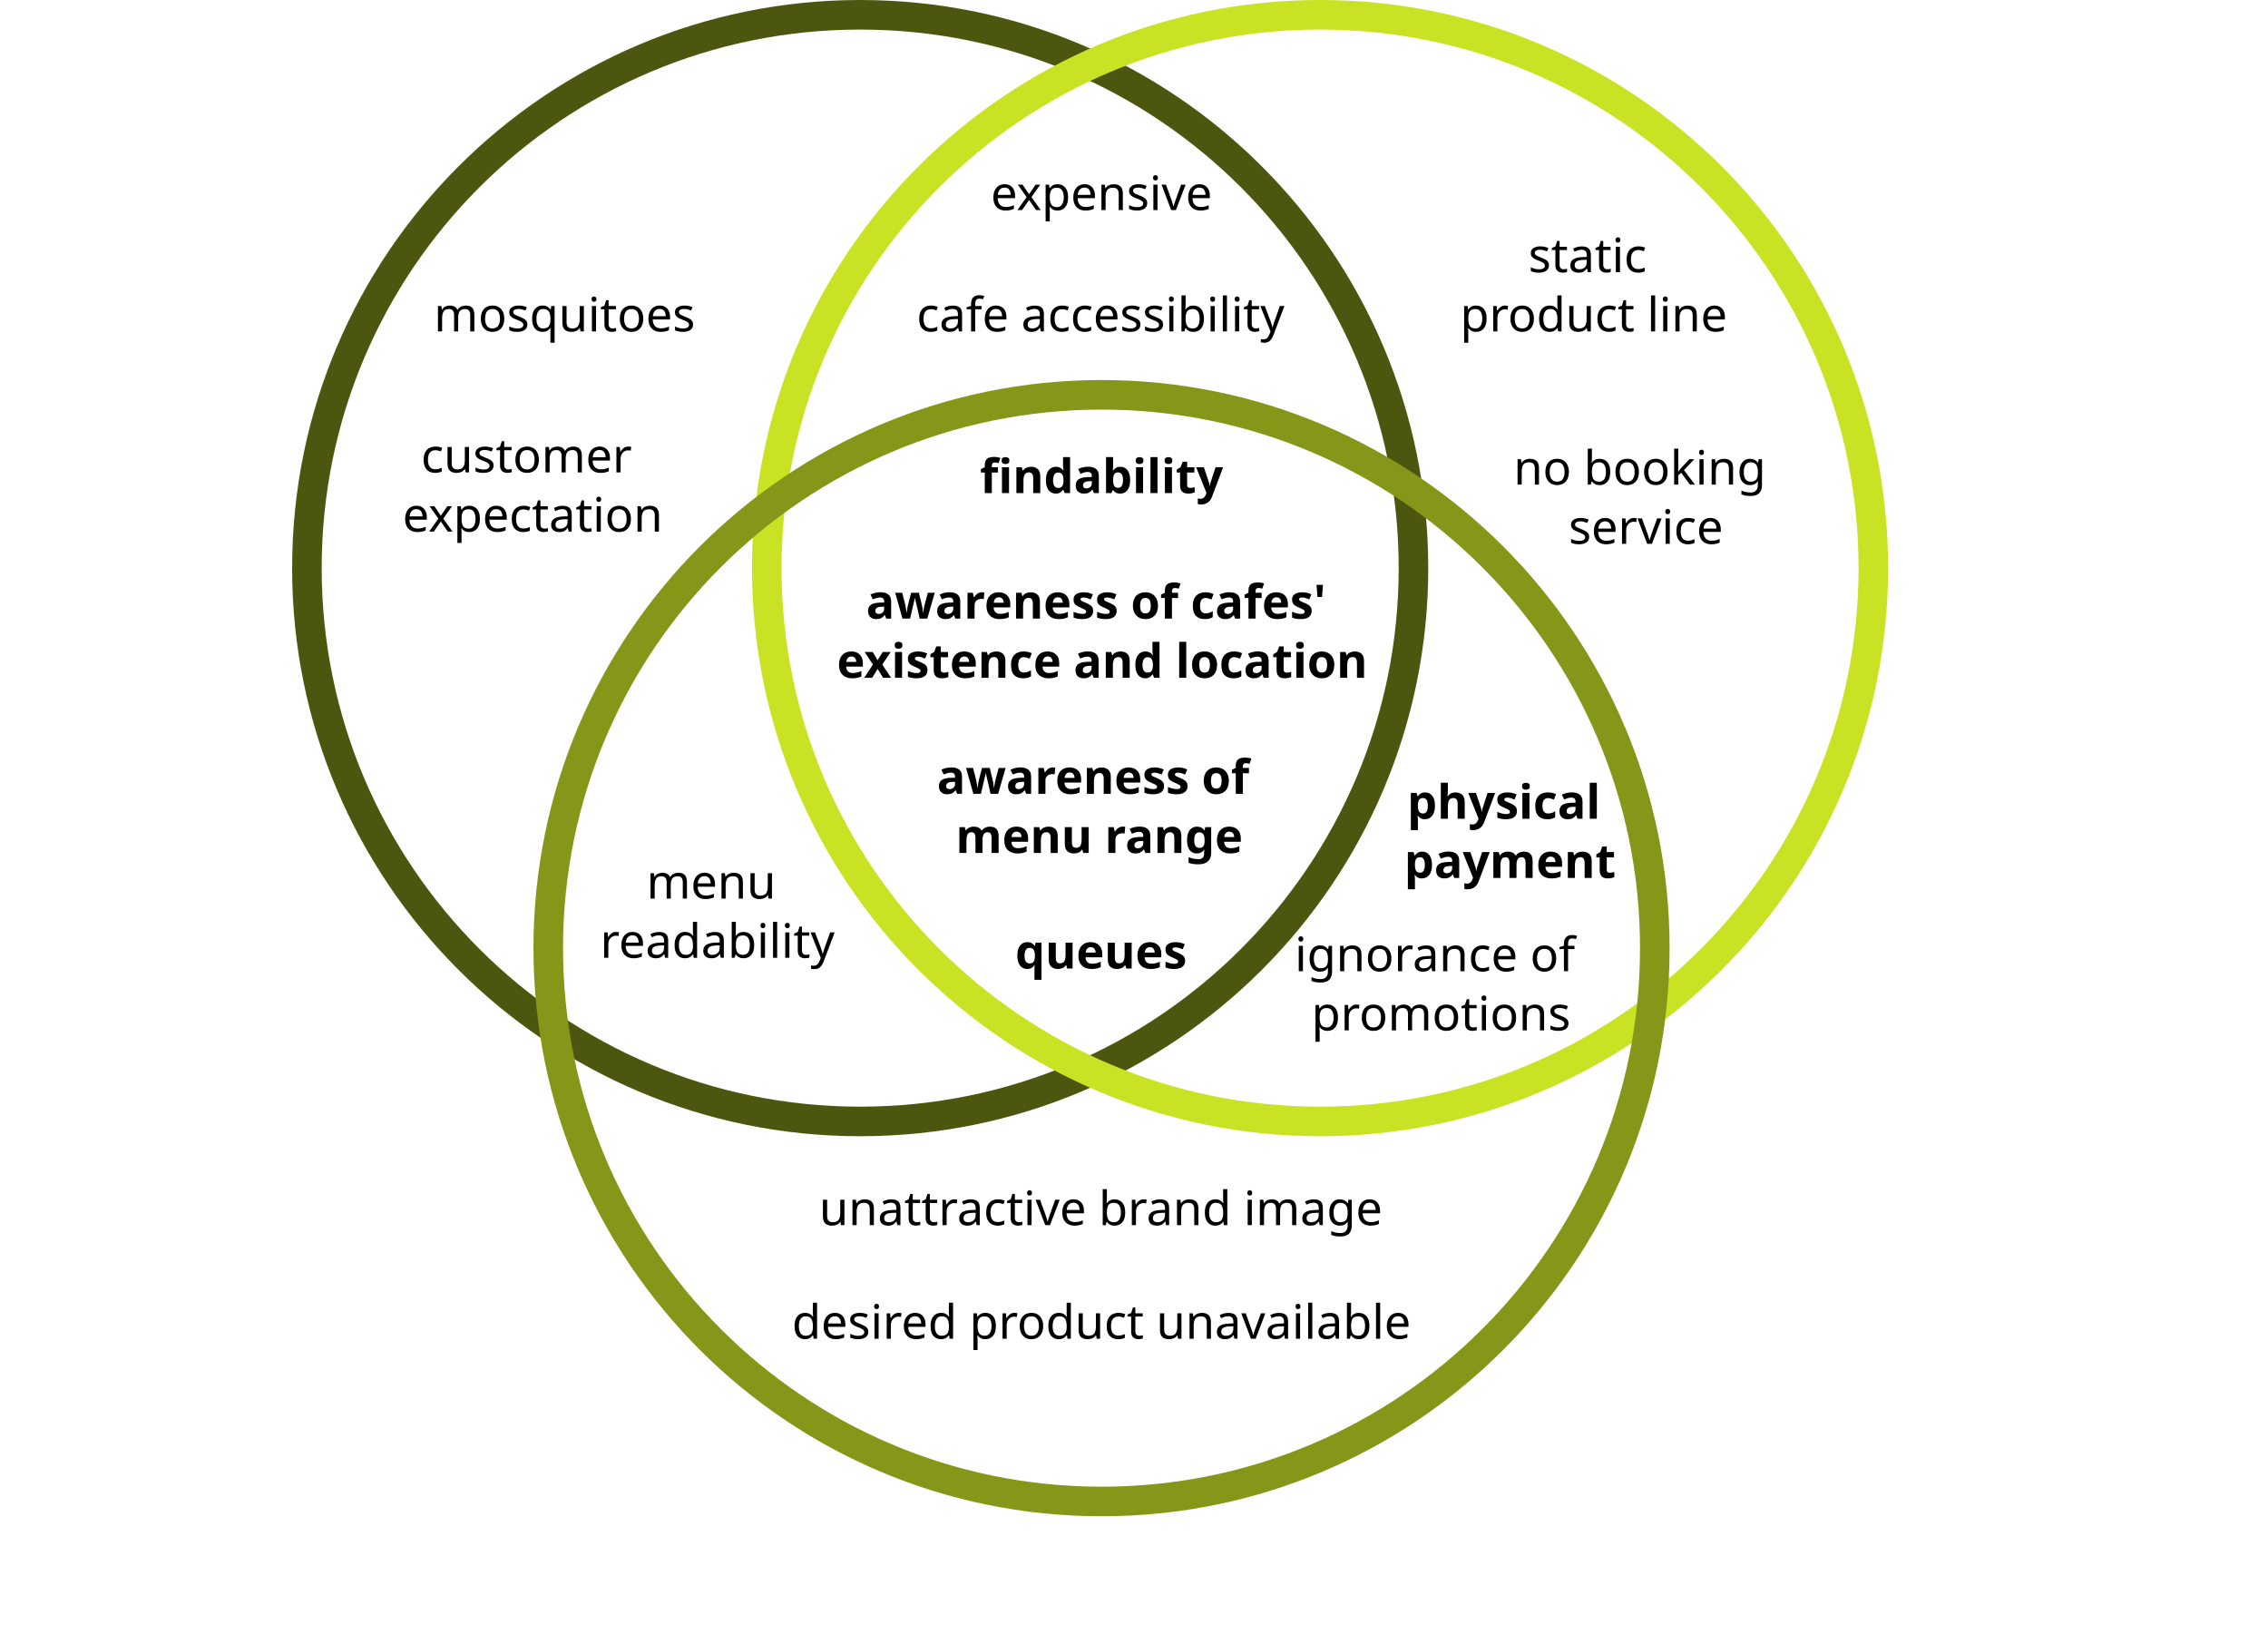
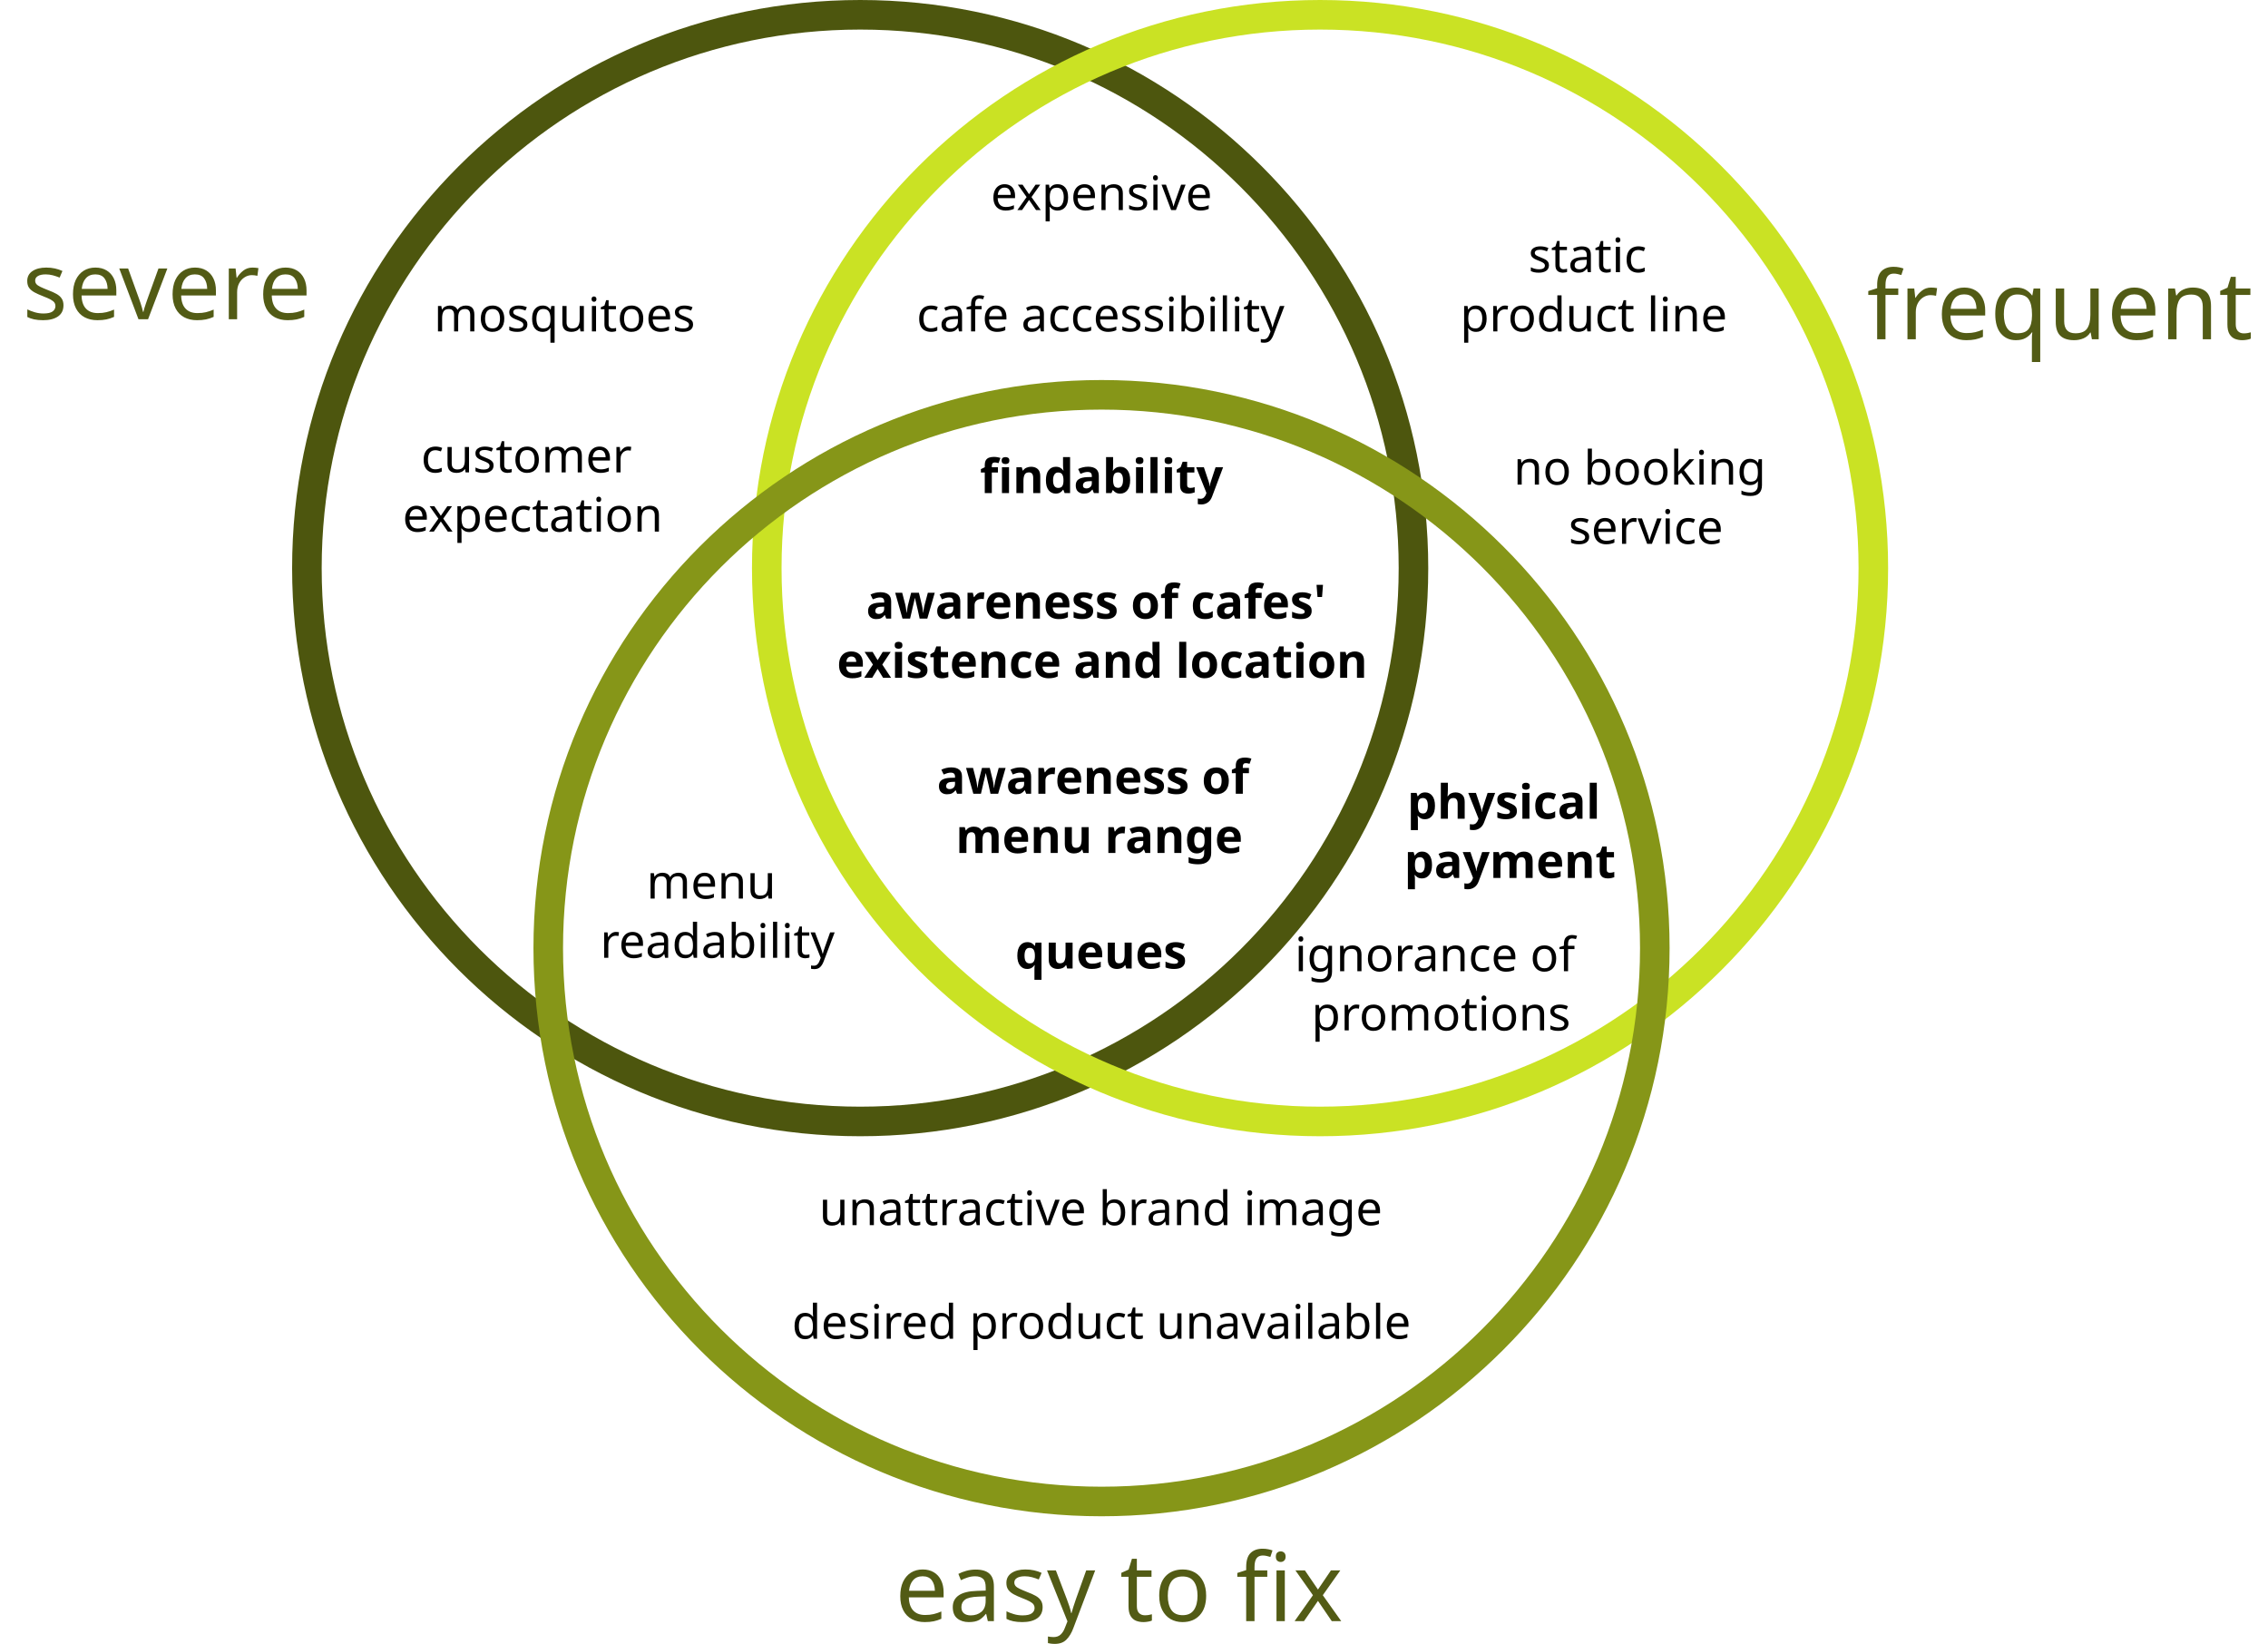
- <svg xmlns="http://www.w3.org/2000/svg" viewBox="0 0 718.648 520.593" stroke-miterlimit="10" width="718.648" height="520.593" fill="none" stroke-linecap="square">
-   <flowRoot xml:space="preserve" style="line-height:125%;-inkscape-font-specification:'Fira Sans, Normal';text-align:start" transform="translate(-127.334 -.204)" font-style="normal" font-variant="normal" font-weight="400" font-stretch="normal" font-size="30" font-family="Fira Sans" letter-spacing="0" word-spacing="0" writing-mode="lr-tb" text-anchor="start" fill="#000" fill-opacity="1" stroke="#4d560e" stroke-width="1" stroke-linecap="butt" stroke-linejoin="miter" stroke-opacity="1">
-     <flowRegion>
-       <path style="line-height:125%;-inkscape-font-specification:'Fira Sans, Normal';text-align:start" d="M127.083 76.382h156.5v52.951h-156.5z" />
+ <svg xmlns="http://www.w3.org/2000/svg" viewBox="0 0 718.648 520.593" stroke-miterlimit="10" width="718.648" height="520.593" fill="none" stroke-linecap="square" id="svg4498" version="1.1">
+   <defs id="defs4606" />
+   <g style="fill:none;stroke-width:9.37" transform="translate(-163.812,-14.193)" id="g4516">
+     <circle style="stroke:#4d560e" cx="436.373" cy="194.193" r="175.315" id="circle4518" />
+     <circle style="stroke:#cae224" cx="582.088" cy="194.193" r="175.315" id="circle4520" />
+     <circle style="stroke:#869618" cx="512.846" cy="314.599" r="175.315" id="circle4522" />
+   </g>
+   <text id="text4526" font-size="15" font-weight="400" y="307.713" x="456.611" style="font-weight:400;font-size:15px;line-height:125%;font-family:'Fira Sans';-inkscape-font-specification:'Fira Sans, Normal';text-align:center;letter-spacing:0;word-spacing:0;text-anchor:middle;fill:#000000;stroke-linecap:butt">
+     <tspan id="tspan4528" y="307.713" x="456.611">ignorance of</tspan>
+     <tspan id="tspan4530" y="326.463" x="456.611">promotions</tspan>
+   </text>
+   <text id="text4532" font-size="15" font-weight="400" y="104.994" x="178.888" style="font-weight:400;font-size:15px;line-height:125%;font-family:'Fira Sans';-inkscape-font-specification:'Fira Sans, Normal';text-align:center;letter-spacing:0;word-spacing:0;text-anchor:middle;fill:#000000;stroke-linecap:butt">
+     <tspan id="tspan4534" y="104.994" x="178.888">mosquitoes</tspan>
+   </text>
+   <text id="text4536" font-size="15" font-weight="400" y="149.676" x="168.777" style="font-weight:400;font-size:15px;line-height:125%;font-family:'Fira Sans';-inkscape-font-specification:'Fira Sans, Normal';text-align:center;letter-spacing:0;word-spacing:0;text-anchor:middle;fill:#000000;stroke-linecap:butt">
+     <tspan id="tspan4538" y="149.676" x="168.777">customer</tspan>
+     <tspan id="tspan4540" y="168.426" x="168.777">expectation</tspan>
+   </text>
+   <text id="text4542" font-size="15" font-weight="400" y="66.552" x="349.039" style="font-weight:400;font-size:15px;line-height:125%;font-family:'Fira Sans';-inkscape-font-specification:'Fira Sans, Normal';text-align:center;letter-spacing:0;word-spacing:0;text-anchor:middle;fill:#000000;stroke-linecap:butt">
+     <tspan id="tspan4544" y="66.552" x="349.039">expensive</tspan>
+   </text>
+   <text id="text4546" font-size="15" font-weight="400" y="104.994" x="348.712" style="font-weight:400;font-size:15px;line-height:125%;font-family:'Fira Sans';-inkscape-font-specification:'Fira Sans, Normal';text-align:center;letter-spacing:0;word-spacing:0;text-anchor:middle;fill:#000000;stroke-linecap:butt">
+     <tspan id="tspan4548" y="104.994" x="348.712">cafe accessibility</tspan>
+   </text>
+   <text id="text4550" font-size="15" font-weight="700" y="156.231" x="349.035" style="font-weight:700;font-size:15px;line-height:125%;font-family:'Fira Sans';-inkscape-font-specification:'Fira Sans, Bold';text-align:center;letter-spacing:0;word-spacing:0;text-anchor:middle;fill:#000000;stroke-linecap:butt">
+     <tspan id="tspan4552" y="156.231" x="349.035">findability</tspan>
+   </text>
+   <text id="text4554" font-size="15" font-weight="700" y="195.997" x="349.26" style="font-weight:700;font-size:15px;line-height:125%;font-family:'Fira Sans';-inkscape-font-specification:'Fira Sans, Bold';text-align:center;letter-spacing:0;word-spacing:0;text-anchor:middle;fill:#000000;stroke-linecap:butt">
+     <tspan id="tspan4556" y="195.997" x="349.26">awareness of cafes'</tspan>
+     <tspan id="tspan4558" y="214.747" x="349.26">existence and location</tspan>
+   </text>
+   <text id="text4560" font-size="15" font-weight="700" y="251.498" x="348.318" style="font-weight:700;font-size:15px;line-height:125%;font-family:'Fira Sans';-inkscape-font-specification:'Fira Sans, Bold';text-align:center;letter-spacing:0;word-spacing:0;text-anchor:middle;fill:#000000;stroke-linecap:butt">
+     <tspan id="tspan4562" y="251.498" x="348.318">awareness of</tspan>
+     <tspan id="tspan4564" y="270.248" x="348.318">menu range</tspan>
+   </text>
+   <text id="text4566" font-size="15" font-weight="700" y="306.849" x="348.881" style="font-weight:700;font-size:15px;line-height:125%;font-family:'Fira Sans';-inkscape-font-specification:'Fira Sans, Bold';text-align:center;letter-spacing:0;word-spacing:0;text-anchor:middle;fill:#000000;stroke-linecap:butt">
+     <tspan id="tspan4568" y="306.849" x="348.881">queues</tspan>
+   </text>
+   <text id="text4570" font-size="15" font-weight="700" y="259.407" x="478.461" style="font-weight:700;font-size:15px;line-height:125%;font-family:'Fira Sans';-inkscape-font-specification:'Fira Sans, Bold';text-align:center;letter-spacing:0;word-spacing:0;text-anchor:middle;fill:#000000;stroke-linecap:butt">
+     <tspan id="tspan4572" y="259.407" x="478.461">physical</tspan>
+     <tspan id="tspan4574" y="278.157" x="478.461">payment</tspan>
+   </text>
+   <text id="text4576" font-size="15" font-weight="400" y="153.546" x="521.531" style="font-weight:400;font-size:15px;line-height:125%;font-family:'Fira Sans';-inkscape-font-specification:'Fira Sans, Normal';text-align:center;letter-spacing:0;word-spacing:0;text-anchor:middle;fill:#000000;stroke-linecap:butt">
+     <tspan id="tspan4578" y="153.546" x="521.531">no booking</tspan>
+     <tspan id="tspan4580" y="172.296" x="521.531">service</tspan>
+   </text>
+   <text id="text4582" font-size="15" font-weight="400" y="388.171" x="348.812" style="font-weight:400;font-size:15px;line-height:125%;font-family:'Fira Sans';-inkscape-font-specification:'Fira Sans, Normal';text-align:center;letter-spacing:0;word-spacing:0;text-anchor:middle;fill:#000000;stroke-linecap:butt">
+     <tspan id="tspan4584" y="388.171" x="348.812">unattractive brand image</tspan>
+   </text>
+   <text id="text4586" font-size="15" font-weight="400" y="424.148" x="349.005" style="font-weight:400;font-size:15px;line-height:125%;font-family:'Fira Sans';-inkscape-font-specification:'Fira Sans, Normal';text-align:center;letter-spacing:0;word-spacing:0;text-anchor:middle;fill:#000000;stroke-linecap:butt">
+     <tspan id="tspan4588" y="424.148" x="349.005">desired product unavailable</tspan>
+   </text>
+   <text id="text4590" font-size="15" font-weight="400" y="284.705" x="227.316" style="font-weight:400;font-size:15px;line-height:125%;font-family:'Fira Sans';-inkscape-font-specification:'Fira Sans, Normal';text-align:center;letter-spacing:0;word-spacing:0;text-anchor:middle;fill:#000000;stroke-linecap:butt">
+     <tspan id="tspan4592" y="284.705" x="227.316">menu</tspan>
+     <tspan id="tspan4594" y="303.455" x="227.316">readability</tspan>
+   </text>
+   <text id="text4596" font-size="15" font-weight="400" y="86.244" x="504.991" style="font-style:normal;font-variant:normal;font-weight:normal;font-stretch:normal;font-size:15px;line-height:125%;font-family:'Fira Sans';-inkscape-font-specification:'Fira Sans, Normal';text-align:center;letter-spacing:0;word-spacing:0;writing-mode:lr;text-anchor:middle;fill:#000000;stroke-linecap:butt;">
+     <tspan id="tspan4598" y="86.244" x="504.991" style="font-style:normal;font-variant:normal;font-weight:normal;font-stretch:normal;font-size:15px;line-height:125%;font-family:'Fira Sans';-inkscape-font-specification:'Fira Sans, Normal';text-align:center;writing-mode:lr;text-anchor:middle;">static</tspan>
+     <tspan id="tspan4600" y="104.994" x="504.991" style="font-style:normal;font-variant:normal;font-weight:normal;font-stretch:normal;font-size:15px;line-height:125%;font-family:'Fira Sans';-inkscape-font-specification:'Fira Sans, Normal';text-align:center;writing-mode:lr;text-anchor:middle;">product line</tspan>
+   </text>
+   <text id="text4602" font-size="40" font-weight="400" y="84.428" x="463.927" style="font-weight:400;font-size:40px;line-height:125%;font-family:sans-serif;letter-spacing:0;word-spacing:0;fill:#000000;stroke-linecap:butt" />
+   <flowRoot xml:space="preserve" id="flowRoot4813" style="fill:black;stroke:none;stroke-opacity:1;stroke-width:1px;stroke-linejoin:miter;stroke-linecap:butt;fill-opacity:1;font-family:Roboto;font-style:normal;font-weight:normal;font-size:25px;line-height:125%;letter-spacing:0px;word-spacing:0px;text-anchor:start;text-align:start;writing-mode:lr;-inkscape-font-specification:'Roboto, Normal';font-stretch:normal;font-variant:normal">
+     <flowRegion id="flowRegion4815">
+       <rect id="rect4817" width="126.769" height="55.079" x="53.33" y="18.763" />
    </flowRegion>
-     <flowPara>severe</flowPara>
+     <flowPara id="flowPara4819" />
  </flowRoot>
-   <flowRoot xml:space="preserve" style="line-height:125%;-inkscape-font-specification:'Fira Sans, Normal';text-align:start" transform="translate(58.076 67.019)" font-style="normal" font-variant="normal" font-weight="400" font-stretch="normal" font-size="30" font-family="Fira Sans" letter-spacing="0" word-spacing="0" writing-mode="lr-tb" text-anchor="start" fill="#cae224" fill-opacity="1" stroke="none" stroke-width="1" stroke-linecap="butt" stroke-linejoin="miter" stroke-opacity="1">
-     <flowRegion>
-       <path style="line-height:125%;-inkscape-font-specification:'Fira Sans, Normal';text-align:start" d="M542.457 9.31h365.952v55.305H542.457z" />
-     </flowRegion>
-     <flowPara style="line-height:125%;-inkscape-font-specification:'Fira Sans, Normal';text-align:start" font-style="normal" font-variant="normal" font-weight="400" font-stretch="normal" font-size="30" font-family="Fira Sans" writing-mode="lr-tb" text-anchor="start" fill="#cae224" fill-opacity="1" stroke="none" stroke-opacity="1">frequent</flowPara>
-   </flowRoot>
-   <g transform="translate(-163.812 -14.193)" fill="none" stroke-width="9.37">
-     <circle cx="436.373" cy="194.193" r="175.315" stroke="#4d560e" />
-     <circle cx="582.088" cy="194.193" r="175.315" stroke="#cae224" />
-     <circle cx="512.846" cy="314.599" r="175.315" stroke="#869618" />
-   </g>
-   <g letter-spacing="0" word-spacing="0" fill="#000" stroke-linecap="butt">
-     <text style="line-height:125%;-inkscape-font-specification:'Fira Sans, Normal';text-align:center" x="620.423" y="321.906" font-weight="400" font-size="15" font-family="Fira Sans" text-anchor="middle" transform="translate(-163.812 -14.193)">
-       <tspan x="620.423" y="321.906">ignorance of</tspan>
-       <tspan x="620.423" y="340.656">promotions</tspan>
-     </text>
-     <text style="line-height:125%;-inkscape-font-specification:'Fira Sans, Normal';text-align:center" x="342.7" y="119.187" font-weight="400" font-size="15" font-family="Fira Sans" text-anchor="middle" transform="translate(-163.812 -14.193)">
-       <tspan x="342.7" y="119.187">mosquitoes</tspan>
-     </text>
-     <text style="line-height:125%;-inkscape-font-specification:'Fira Sans, Normal';text-align:center" x="332.589" y="163.869" font-weight="400" font-size="15" font-family="Fira Sans" text-anchor="middle" transform="translate(-163.812 -14.193)">
-       <tspan x="332.589" y="163.869">customer</tspan>
-       <tspan x="332.589" y="182.619">expectation</tspan>
-     </text>
-     <text style="line-height:125%;-inkscape-font-specification:'Fira Sans, Normal';text-align:center" x="512.851" y="80.745" font-weight="400" font-size="15" font-family="Fira Sans" text-anchor="middle" transform="translate(-163.812 -14.193)">
-       <tspan x="512.851" y="80.745">expensive</tspan>
-     </text>
-     <text style="line-height:125%;-inkscape-font-specification:'Fira Sans, Normal';text-align:center" x="512.524" y="119.187" font-weight="400" font-size="15" font-family="Fira Sans" text-anchor="middle" transform="translate(-163.812 -14.193)">
-       <tspan x="512.524" y="119.187">cafe accessibility</tspan>
-     </text>
-     <text style="line-height:125%;-inkscape-font-specification:'Fira Sans, Bold';text-align:center" x="512.847" y="170.424" font-weight="700" font-size="15" font-family="Fira Sans" text-anchor="middle" transform="translate(-163.812 -14.193)">
-       <tspan x="512.847" y="170.424">findability</tspan>
-     </text>
-     <text style="line-height:125%;-inkscape-font-specification:'Fira Sans, Bold';text-align:center" x="513.072" y="210.19" font-weight="700" font-size="15" font-family="Fira Sans" text-anchor="middle" transform="translate(-163.812 -14.193)">
-       <tspan x="513.072" y="210.19">awareness of cafes'</tspan>
-       <tspan x="513.072" y="228.94">existence and location</tspan>
-     </text>
-     <text style="line-height:125%;-inkscape-font-specification:'Fira Sans, Bold';text-align:center" x="512.13" y="265.691" font-weight="700" font-size="15" font-family="Fira Sans" text-anchor="middle" transform="translate(-163.812 -14.193)">
-       <tspan x="512.13" y="265.691">awareness of</tspan>
-       <tspan x="512.13" y="284.441">menu range</tspan>
-     </text>
-     <text style="line-height:125%;-inkscape-font-specification:'Fira Sans, Bold';text-align:center" x="512.693" y="321.042" font-weight="700" font-size="15" font-family="Fira Sans" text-anchor="middle" transform="translate(-163.812 -14.193)">
-       <tspan x="512.693" y="321.042">queues</tspan>
-     </text>
-     <text style="line-height:125%;-inkscape-font-specification:'Fira Sans, Bold';text-align:center" x="642.273" y="273.6" font-weight="700" font-size="15" font-family="Fira Sans" text-anchor="middle" transform="translate(-163.812 -14.193)">
-       <tspan x="642.273" y="273.6">physical</tspan>
-       <tspan x="642.273" y="292.35">payment</tspan>
-     </text>
-     <text style="line-height:125%;-inkscape-font-specification:'Fira Sans, Normal';text-align:center" x="685.343" y="167.739" font-weight="400" font-size="15" font-family="Fira Sans" text-anchor="middle" transform="translate(-163.812 -14.193)">
-       <tspan x="685.343" y="167.739">no booking</tspan>
-       <tspan x="685.343" y="186.489">service</tspan>
-     </text>
-     <text style="line-height:125%;-inkscape-font-specification:'Fira Sans, Normal';text-align:center" x="512.624" y="402.364" font-weight="400" font-size="15" font-family="Fira Sans" text-anchor="middle" transform="translate(-163.812 -14.193)">
-       <tspan x="512.624" y="402.364">unattractive brand image</tspan>
-     </text>
-     <text style="line-height:125%;-inkscape-font-specification:'Fira Sans, Normal';text-align:center" x="512.817" y="438.341" font-weight="400" font-size="15" font-family="Fira Sans" text-anchor="middle" transform="translate(-163.812 -14.193)">
-       <tspan x="512.817" y="438.341">desired product unavailable</tspan>
-     </text>
-     <text style="line-height:125%;-inkscape-font-specification:'Fira Sans, Normal';text-align:center" x="391.128" y="298.898" font-weight="400" font-size="15" font-family="Fira Sans" text-anchor="middle" transform="translate(-163.812 -14.193)">
-       <tspan x="391.128" y="298.898">menu</tspan>
-       <tspan x="391.128" y="317.648">readability</tspan>
-     </text>
-     <text style="line-height:125%;-inkscape-font-specification:'Fira Sans, Normal';text-align:center" x="668.803" y="100.437" font-weight="400" font-size="15" font-family="Fira Sans" text-anchor="middle" transform="translate(-163.812 -14.193)">
-       <tspan x="668.803" y="100.437">static</tspan>
-       <tspan x="668.803" y="119.187">product line</tspan>
-     </text>
-     <text style="line-height:125%" x="627.739" y="98.621" font-weight="400" font-size="40" font-family="sans-serif" transform="translate(-163.812 -14.193)" />
-   </g>
+   <text id="text4532-0" font-size="15" font-weight="400" y="101.154" x="52.879" style="font-style:normal;font-variant:normal;font-weight:normal;font-stretch:normal;font-size:30px;line-height:125%;font-family:'Fira Sans';-inkscape-font-specification:'Fira Sans, Normal';text-align:center;letter-spacing:0;word-spacing:0;writing-mode:lr-tb;text-anchor:middle;opacity:0.97;fill:#4d560e;fill-opacity:1;stroke-linecap:butt">
+     <tspan id="tspan4534-5" y="101.154" x="52.879" style="font-style:normal;font-variant:normal;font-weight:normal;font-stretch:normal;font-size:30px;line-height:125%;font-family:'Fira Sans';-inkscape-font-specification:'Fira Sans, Normal';text-align:center;writing-mode:lr-tb;text-anchor:middle;fill:#4d560e;fill-opacity:1">severe</tspan>
+   </text>
+   <text id="text4532-0-8" font-size="15" font-weight="400" y="107.484" x="652.696" style="font-style:normal;font-variant:normal;font-weight:normal;font-stretch:normal;font-size:30px;line-height:125%;font-family:'Fira Sans';-inkscape-font-specification:'Fira Sans, Normal';text-align:center;letter-spacing:0;word-spacing:0;writing-mode:lr-tb;text-anchor:middle;opacity:0.97;fill:#4d560e;fill-opacity:1;stroke-linecap:butt">
+     <tspan id="tspan4534-5-7" y="107.484" x="652.696" style="font-style:normal;font-variant:normal;font-weight:normal;font-stretch:normal;font-size:30px;line-height:125%;font-family:'Fira Sans';-inkscape-font-specification:'Fira Sans, Normal';text-align:center;writing-mode:lr-tb;text-anchor:middle;fill:#4d560e;fill-opacity:1">frequent</tspan>
+   </text>
+   <text id="text4532-0-2" font-size="15" font-weight="400" y="513.636" x="354.57" style="font-style:normal;font-variant:normal;font-weight:normal;font-stretch:normal;font-size:30px;line-height:125%;font-family:'Fira Sans';-inkscape-font-specification:'Fira Sans, Normal';text-align:center;letter-spacing:0;word-spacing:0;writing-mode:lr-tb;text-anchor:middle;opacity:0.97;fill:#4d560e;fill-opacity:1;stroke-linecap:butt">
+     <tspan id="tspan4534-5-0" y="513.636" x="354.57" style="font-style:normal;font-variant:normal;font-weight:normal;font-stretch:normal;font-size:30px;line-height:125%;font-family:'Fira Sans';-inkscape-font-specification:'Fira Sans, Normal';text-align:center;writing-mode:lr-tb;text-anchor:middle;fill:#4d560e;fill-opacity:1">easy to fix</tspan>
+   </text>
</svg>
